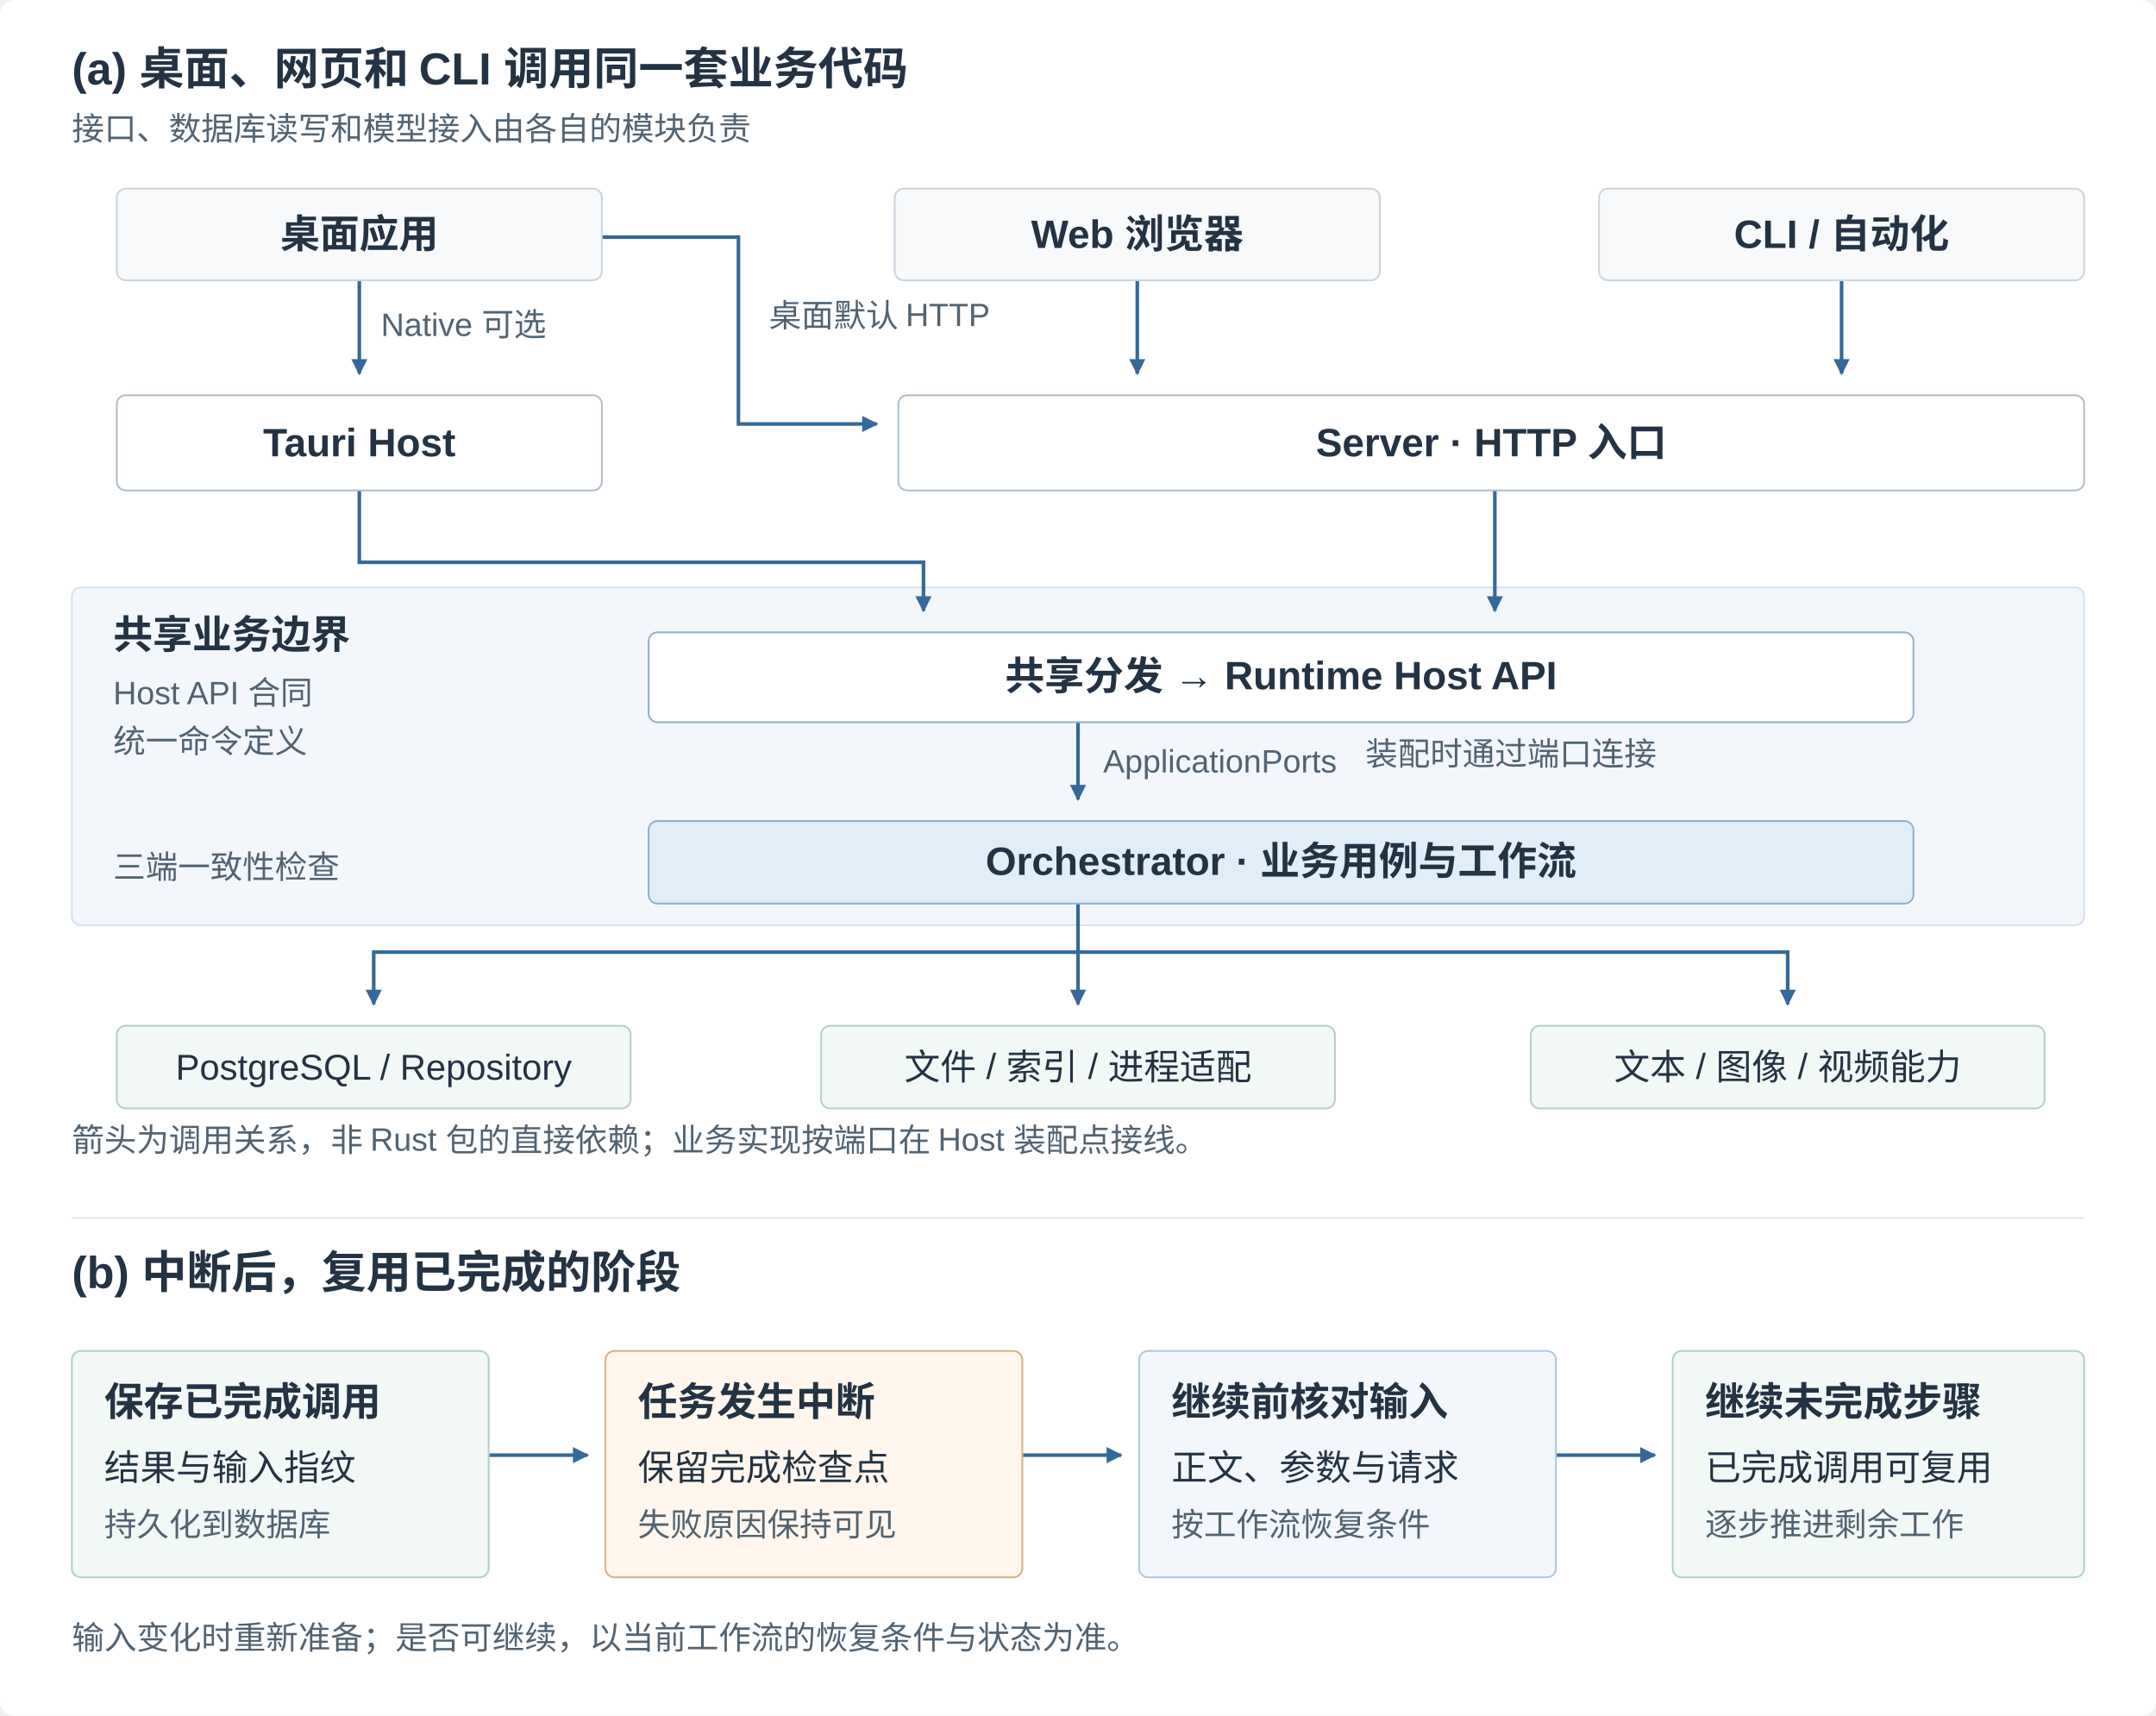
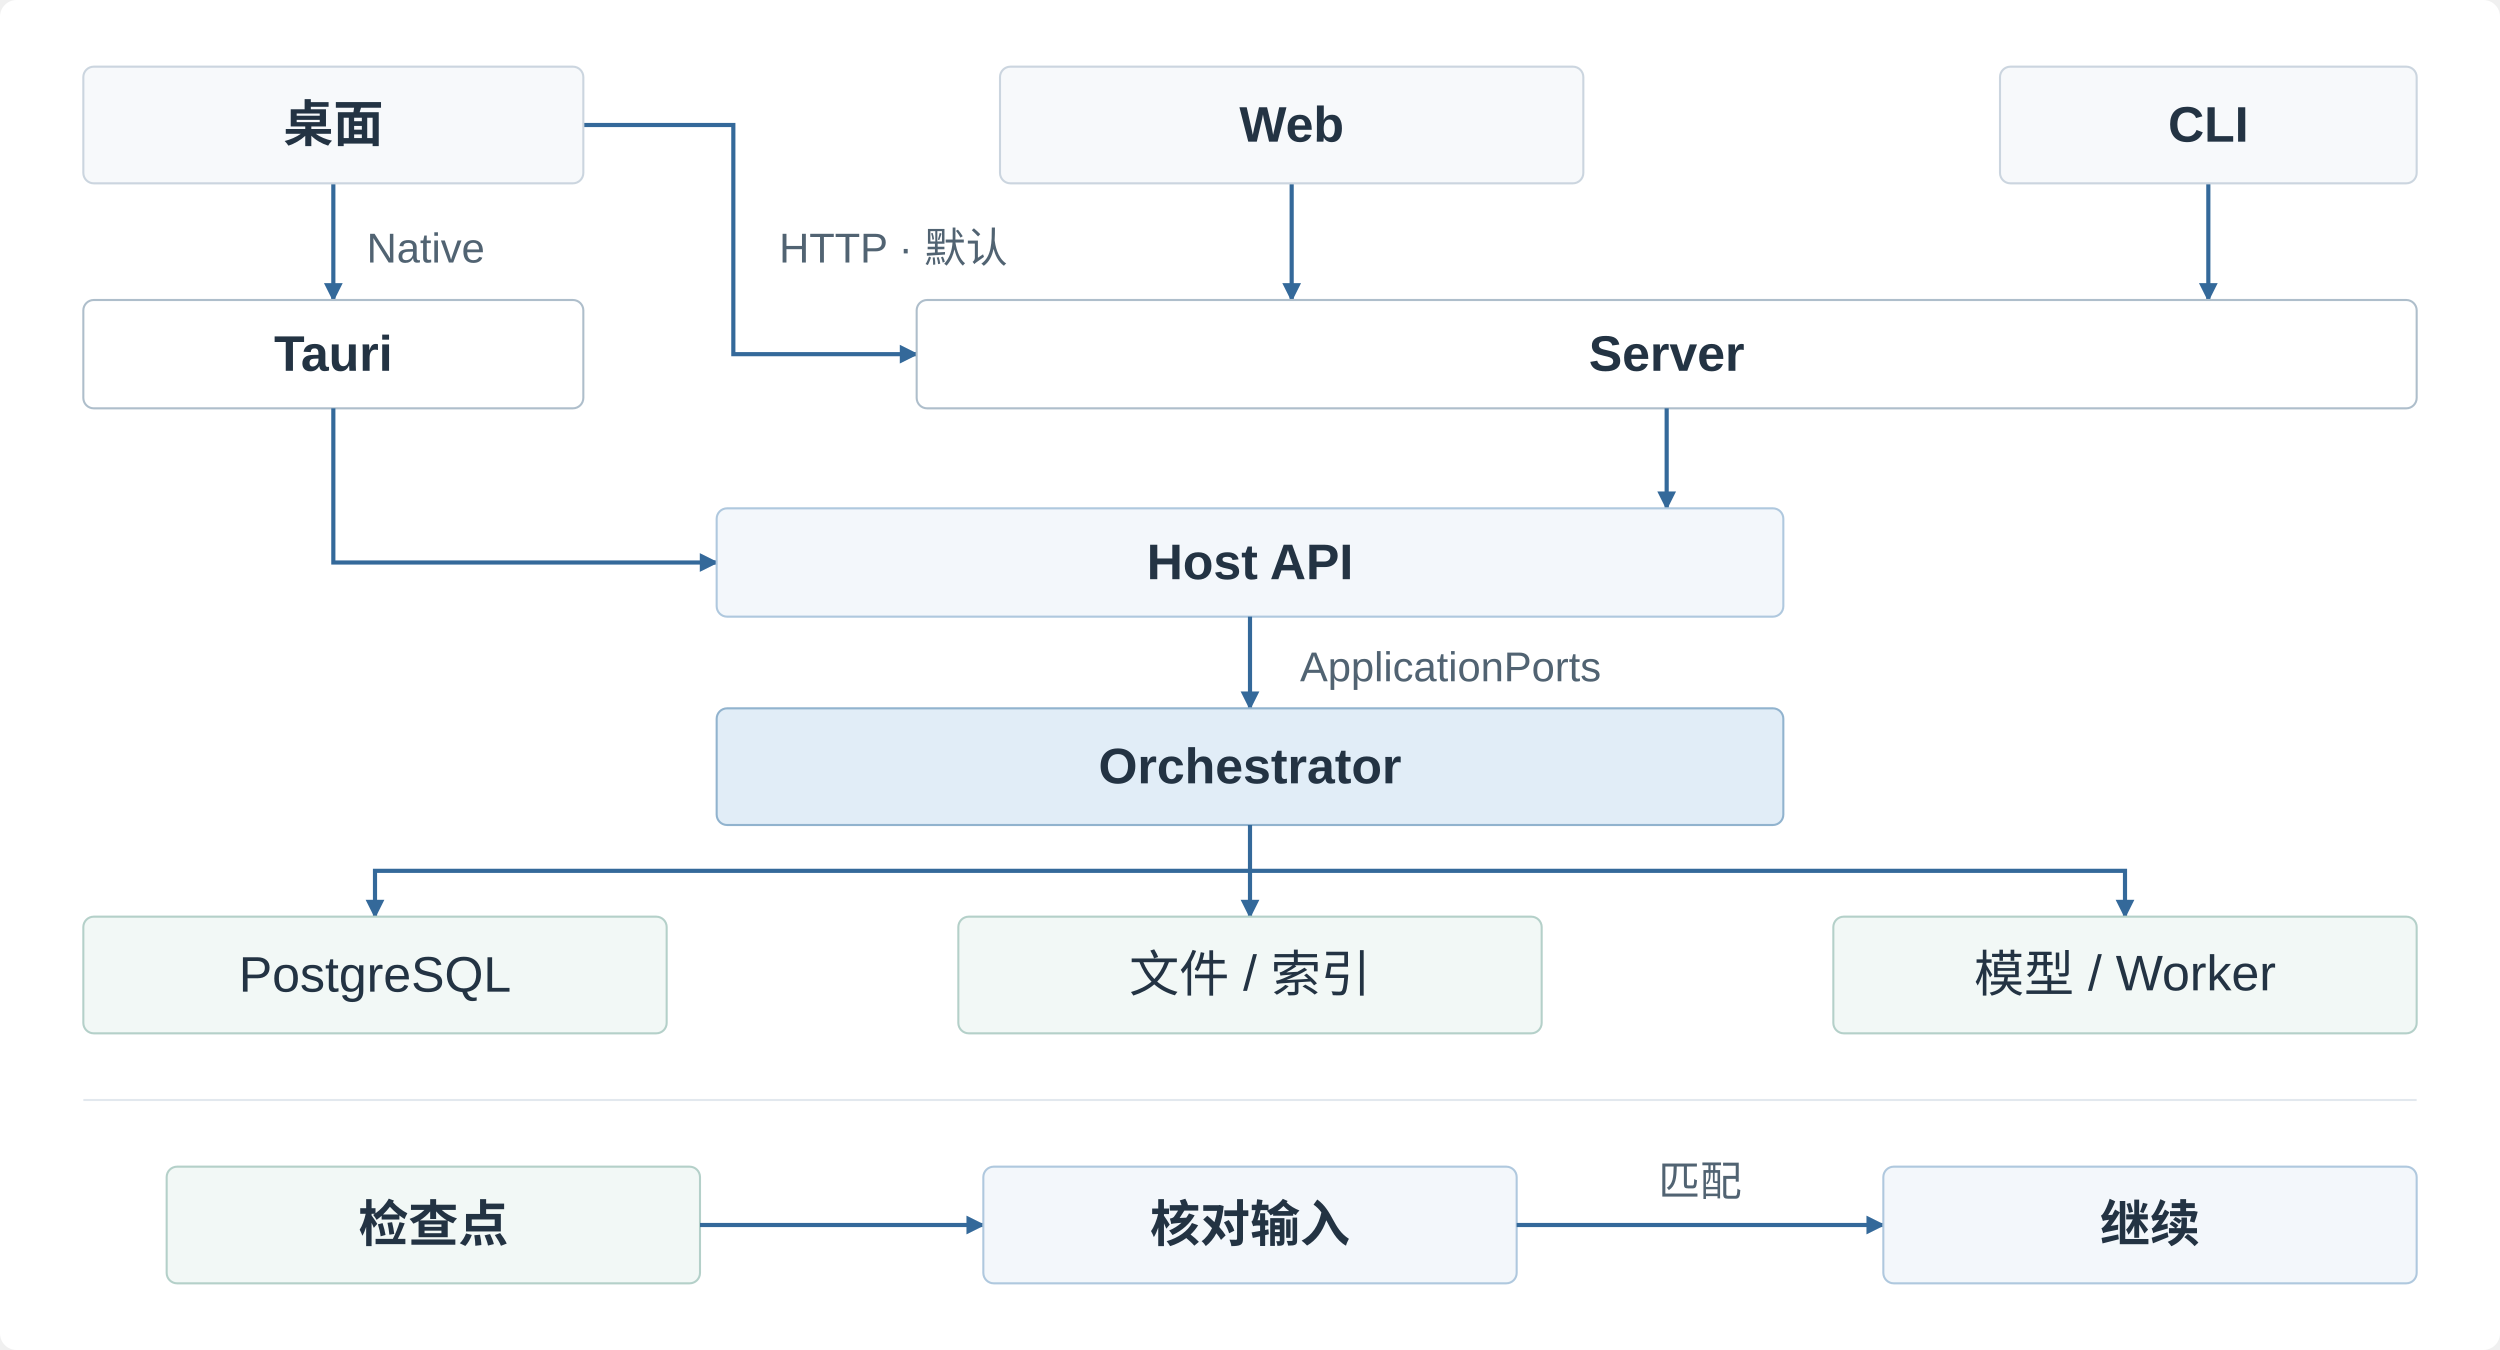
- <svg xmlns="http://www.w3.org/2000/svg" viewBox="0 0 1200 955" role="img" aria-labelledby="title desc">
+ <svg xmlns="http://www.w3.org/2000/svg" viewBox="0 0 1200 648" role="img" aria-labelledby="title desc">
  <defs>
    <marker id="arrow" viewBox="0 0 10 10" refX="9" refY="5" markerWidth="9" markerHeight="9" markerUnits="userSpaceOnUse" orient="auto">
      <path d="M0 0 10 5 0 10" fill="#34699a" />
    </marker>
    <style>
-       text{font-family:Arial,"Noto Sans CJK SC","Microsoft YaHei",sans-serif;fill:#233343;font-size:20px}
-       .heading{font-size:25px;font-weight:700}.label{font-size:22px;font-weight:600}.note{font-size:18px;fill:#516372}
+       text{font-family:Arial,"Noto Sans CJK SC","Microsoft YaHei",sans-serif;fill:#233343;font-size:24px}
+       .label{font-weight:600}.note{font-size:20px;fill:#516372}
      .flow{fill:none;stroke:#34699a;stroke-width:2;marker-end:url(#arrow)}
    </style>
  </defs>
-   <rect width="1200" height="955" rx="8" fill="#fff" />
-   <text x="40" y="47" class="heading">(a) 桌面、网页和 CLI 调用同一套业务代码</text>
-   <text x="40" y="78" class="note">接口、数据库读写和模型接入由各自的模块负责</text>
-   <rect x="40" y="327" width="1120" height="188" rx="5" fill="#f3f7fb" stroke="#d4e2ed" />
-   <path d="M200 156V208" class="flow" />
-   <path d="M335 132H411V236H488" class="flow" />
-   <path d="M633 156V208" class="flow" />
-   <path d="M1025 156V208" class="flow" />
-   <path d="M200 273V313H514V340" class="flow" />
-   <path d="M832 273V340" class="flow" />
-   <path d="M600 402V445" class="flow" />
-   <path d="M600 503V530H208V559" class="flow" />
-   <path d="M600 530V559" class="flow" />
-   <path d="M600 530H995V559" class="flow" />
-   <text x="212" y="187" class="note">Native 可选</text>
-   <text x="428" y="182" class="note">桌面默认 HTTP</text>
-   <text x="760" y="426" class="note">装配时通过端口连接</text>
-   <rect x="65" y="105" width="270" height="51" rx="5" fill="#f7f9fb" stroke="#cbd5df" />
-   <text x="200" y="138" text-anchor="middle" class="label">桌面应用</text>
-   <rect x="498" y="105" width="270" height="51" rx="5" fill="#f7f9fb" stroke="#cbd5df" />
-   <text x="633" y="138" text-anchor="middle" class="label">Web 浏览器</text>
-   <rect x="890" y="105" width="270" height="51" rx="5" fill="#f7f9fb" stroke="#cbd5df" />
-   <text x="1025" y="138" text-anchor="middle" class="label">CLI / 自动化</text>
-   <rect x="65" y="220" width="270" height="53" rx="5" fill="#fff" stroke="#aebecb" />
-   <text x="200" y="254" text-anchor="middle" class="label">Tauri Host</text>
-   <rect x="500" y="220" width="660" height="53" rx="5" fill="#fff" stroke="#aebecb" />
-   <text x="830" y="254" text-anchor="middle" class="label">Server · HTTP 入口</text>
-   <text x="63" y="361" class="label">共享业务边界</text>
-   <text x="63" y="392" class="note">Host API 合同</text>
-   <text x="63" y="419" class="note">统一命令定义</text>
-   <text x="63" y="489" class="note">三端一致性检查</text>
-   <rect x="361" y="352" width="704" height="50" rx="5" fill="#fff" stroke="#91b3ce" />
-   <text x="713" y="384" text-anchor="middle" class="label">共享分发 → Runtime Host API</text>
-   <rect x="361" y="457" width="704" height="46" rx="5" fill="#e1edf7" stroke="#91b3ce" />
-   <text x="713" y="487" text-anchor="middle" class="label">Orchestrator · 业务用例与工作流</text>
-   <text x="614" y="430" class="note">ApplicationPorts</text>
-   <rect x="65" y="571" width="286" height="46" rx="5" fill="#f2f8f6" stroke="#b4d0c9" />
-   <text x="208" y="601" text-anchor="middle">PostgreSQL / Repository</text>
-   <rect x="457" y="571" width="286" height="46" rx="5" fill="#f2f8f6" stroke="#b4d0c9" />
-   <text x="600" y="601" text-anchor="middle">文件 / 索引 / 进程适配</text>
-   <rect x="852" y="571" width="286" height="46" rx="5" fill="#f2f8f6" stroke="#b4d0c9" />
-   <text x="995" y="601" text-anchor="middle">文本 / 图像 / 视频能力</text>
-   <text x="40" y="641" class="note">箭头为调用关系，非 Rust 包的直接依赖；业务实现按端口在 Host 装配点接线。</text>
-   <path d="M40 678H1160" stroke="#e2e8ee" />
-   <text x="40" y="717" class="heading">(b) 中断后，复用已完成的阶段</text>
-   <path d="M272 810H327" class="flow" />
-   <path d="M569 810H624" class="flow" />
-   <path d="M866 810H921" class="flow" />
-   <rect x="40" y="752" width="232" height="126" rx="5" fill="#f2f8f6" stroke="#b4d0c9" />
-   <text x="58" y="788" class="label" style="font-size:22px">保存已完成调用</text>
-   <text x="58" y="824" style="font-size:20px">结果与输入指纹</text>
-   <text x="58" y="855" class="note" style="font-size:18px">持久化到数据库</text>
-   <rect x="337" y="752" width="232" height="126" rx="5" fill="#fff7ed" stroke="#d6b18c" />
-   <text x="355" y="788" class="label" style="font-size:22px">任务发生中断</text>
-   <text x="355" y="824" style="font-size:20px">保留完成检查点</text>
-   <text x="355" y="855" class="note" style="font-size:18px">失败原因保持可见</text>
-   <rect x="634" y="752" width="232" height="126" rx="5" fill="#f3f7fb" stroke="#afc8de" />
-   <text x="652" y="788" class="label" style="font-size:22px">继续前核对输入</text>
-   <text x="652" y="824" style="font-size:20px">正文、参数与请求</text>
-   <text x="652" y="855" class="note" style="font-size:18px">按工作流恢复条件</text>
-   <rect x="931" y="752" width="229" height="126" rx="5" fill="#f2f8f6" stroke="#b4d0c9" />
-   <text x="949" y="788" class="label" style="font-size:22px">继续未完成步骤</text>
-   <text x="949" y="824" style="font-size:20px">已完成调用可复用</text>
-   <text x="949" y="855" class="note" style="font-size:18px">逐步推进剩余工作</text>
-   <text x="40" y="918" class="note">输入变化时重新准备；是否可继续，以当前工作流的恢复条件与状态为准。</text>
+   <rect width="1200" height="648" rx="8" fill="#fff" />
+   <path d="M160 88V144" class="flow" />
+   <text x="176" y="126" class="note">Native</text>
+   <path d="M280 60H352V170H440" class="flow" />
+   <text x="374" y="126" class="note">HTTP · 默认</text>
+   <path d="M620 88V144" class="flow" />
+   <path d="M1060 88V144" class="flow" />
+   <rect x="40" y="32" width="240" height="56" rx="5" fill="#f7f9fb" stroke="#cbd5df" />
+   <text x="160" y="68" text-anchor="middle" class="label">桌面</text>
+   <rect x="480" y="32" width="280" height="56" rx="5" fill="#f7f9fb" stroke="#cbd5df" />
+   <text x="620" y="68" text-anchor="middle" class="label">Web</text>
+   <rect x="960" y="32" width="200" height="56" rx="5" fill="#f7f9fb" stroke="#cbd5df" />
+   <text x="1060" y="68" text-anchor="middle" class="label">CLI</text>
+   <rect x="40" y="144" width="240" height="52" rx="5" fill="#fff" stroke="#aebecb" />
+   <text x="160" y="178" text-anchor="middle" class="label">Tauri</text>
+   <rect x="440" y="144" width="720" height="52" rx="5" fill="#fff" stroke="#aebecb" />
+   <text x="800" y="178" text-anchor="middle" class="label">Server</text>
+   <path d="M160 196V270H344" class="flow" />
+   <path d="M800 196V244" class="flow" />
+   <rect x="344" y="244" width="512" height="52" rx="5" fill="#f3f7fb" stroke="#afc8de" />
+   <text x="600" y="278" text-anchor="middle" class="label">Host API</text>
+   <path d="M600 296V340" class="flow" />
+   <text x="624" y="327" class="note">ApplicationPorts</text>
+   <rect x="344" y="340" width="512" height="56" rx="5" fill="#e1edf7" stroke="#91b3ce" />
+   <text x="600" y="376" text-anchor="middle" class="label">Orchestrator</text>
+   <path d="M600 396V418H180V440" class="flow" />
+   <path d="M600 418V440" class="flow" />
+   <path d="M600 418H1020V440" class="flow" />
+   <rect x="40" y="440" width="280" height="56" rx="5" fill="#f2f8f6" stroke="#b4d0c9" />
+   <text x="180" y="476" text-anchor="middle">PostgreSQL</text>
+   <rect x="460" y="440" width="280" height="56" rx="5" fill="#f2f8f6" stroke="#b4d0c9" />
+   <text x="600" y="476" text-anchor="middle">文件 / 索引</text>
+   <rect x="880" y="440" width="280" height="56" rx="5" fill="#f2f8f6" stroke="#b4d0c9" />
+   <text x="1020" y="476" text-anchor="middle">模型 / Worker</text>
+   <path d="M40 528H1160" stroke="#e2e8ee" />
+   <rect x="80" y="560" width="256" height="56" rx="5" fill="#f2f8f6" stroke="#b4d0c9" />
+   <text x="208" y="596" text-anchor="middle" class="label">检查点</text>
+   <path d="M336 588H472" class="flow" />
+   <rect x="472" y="560" width="256" height="56" rx="5" fill="#f3f7fb" stroke="#afc8de" />
+   <text x="600" y="596" text-anchor="middle" class="label">核对输入</text>
+   <path d="M728 588H904" class="flow" />
+   <text x="816" y="574" text-anchor="middle" class="note">匹配</text>
+   <rect x="904" y="560" width="256" height="56" rx="5" fill="#f3f7fb" stroke="#afc8de" />
+   <text x="1032" y="596" text-anchor="middle" class="label">继续</text>
</svg>
